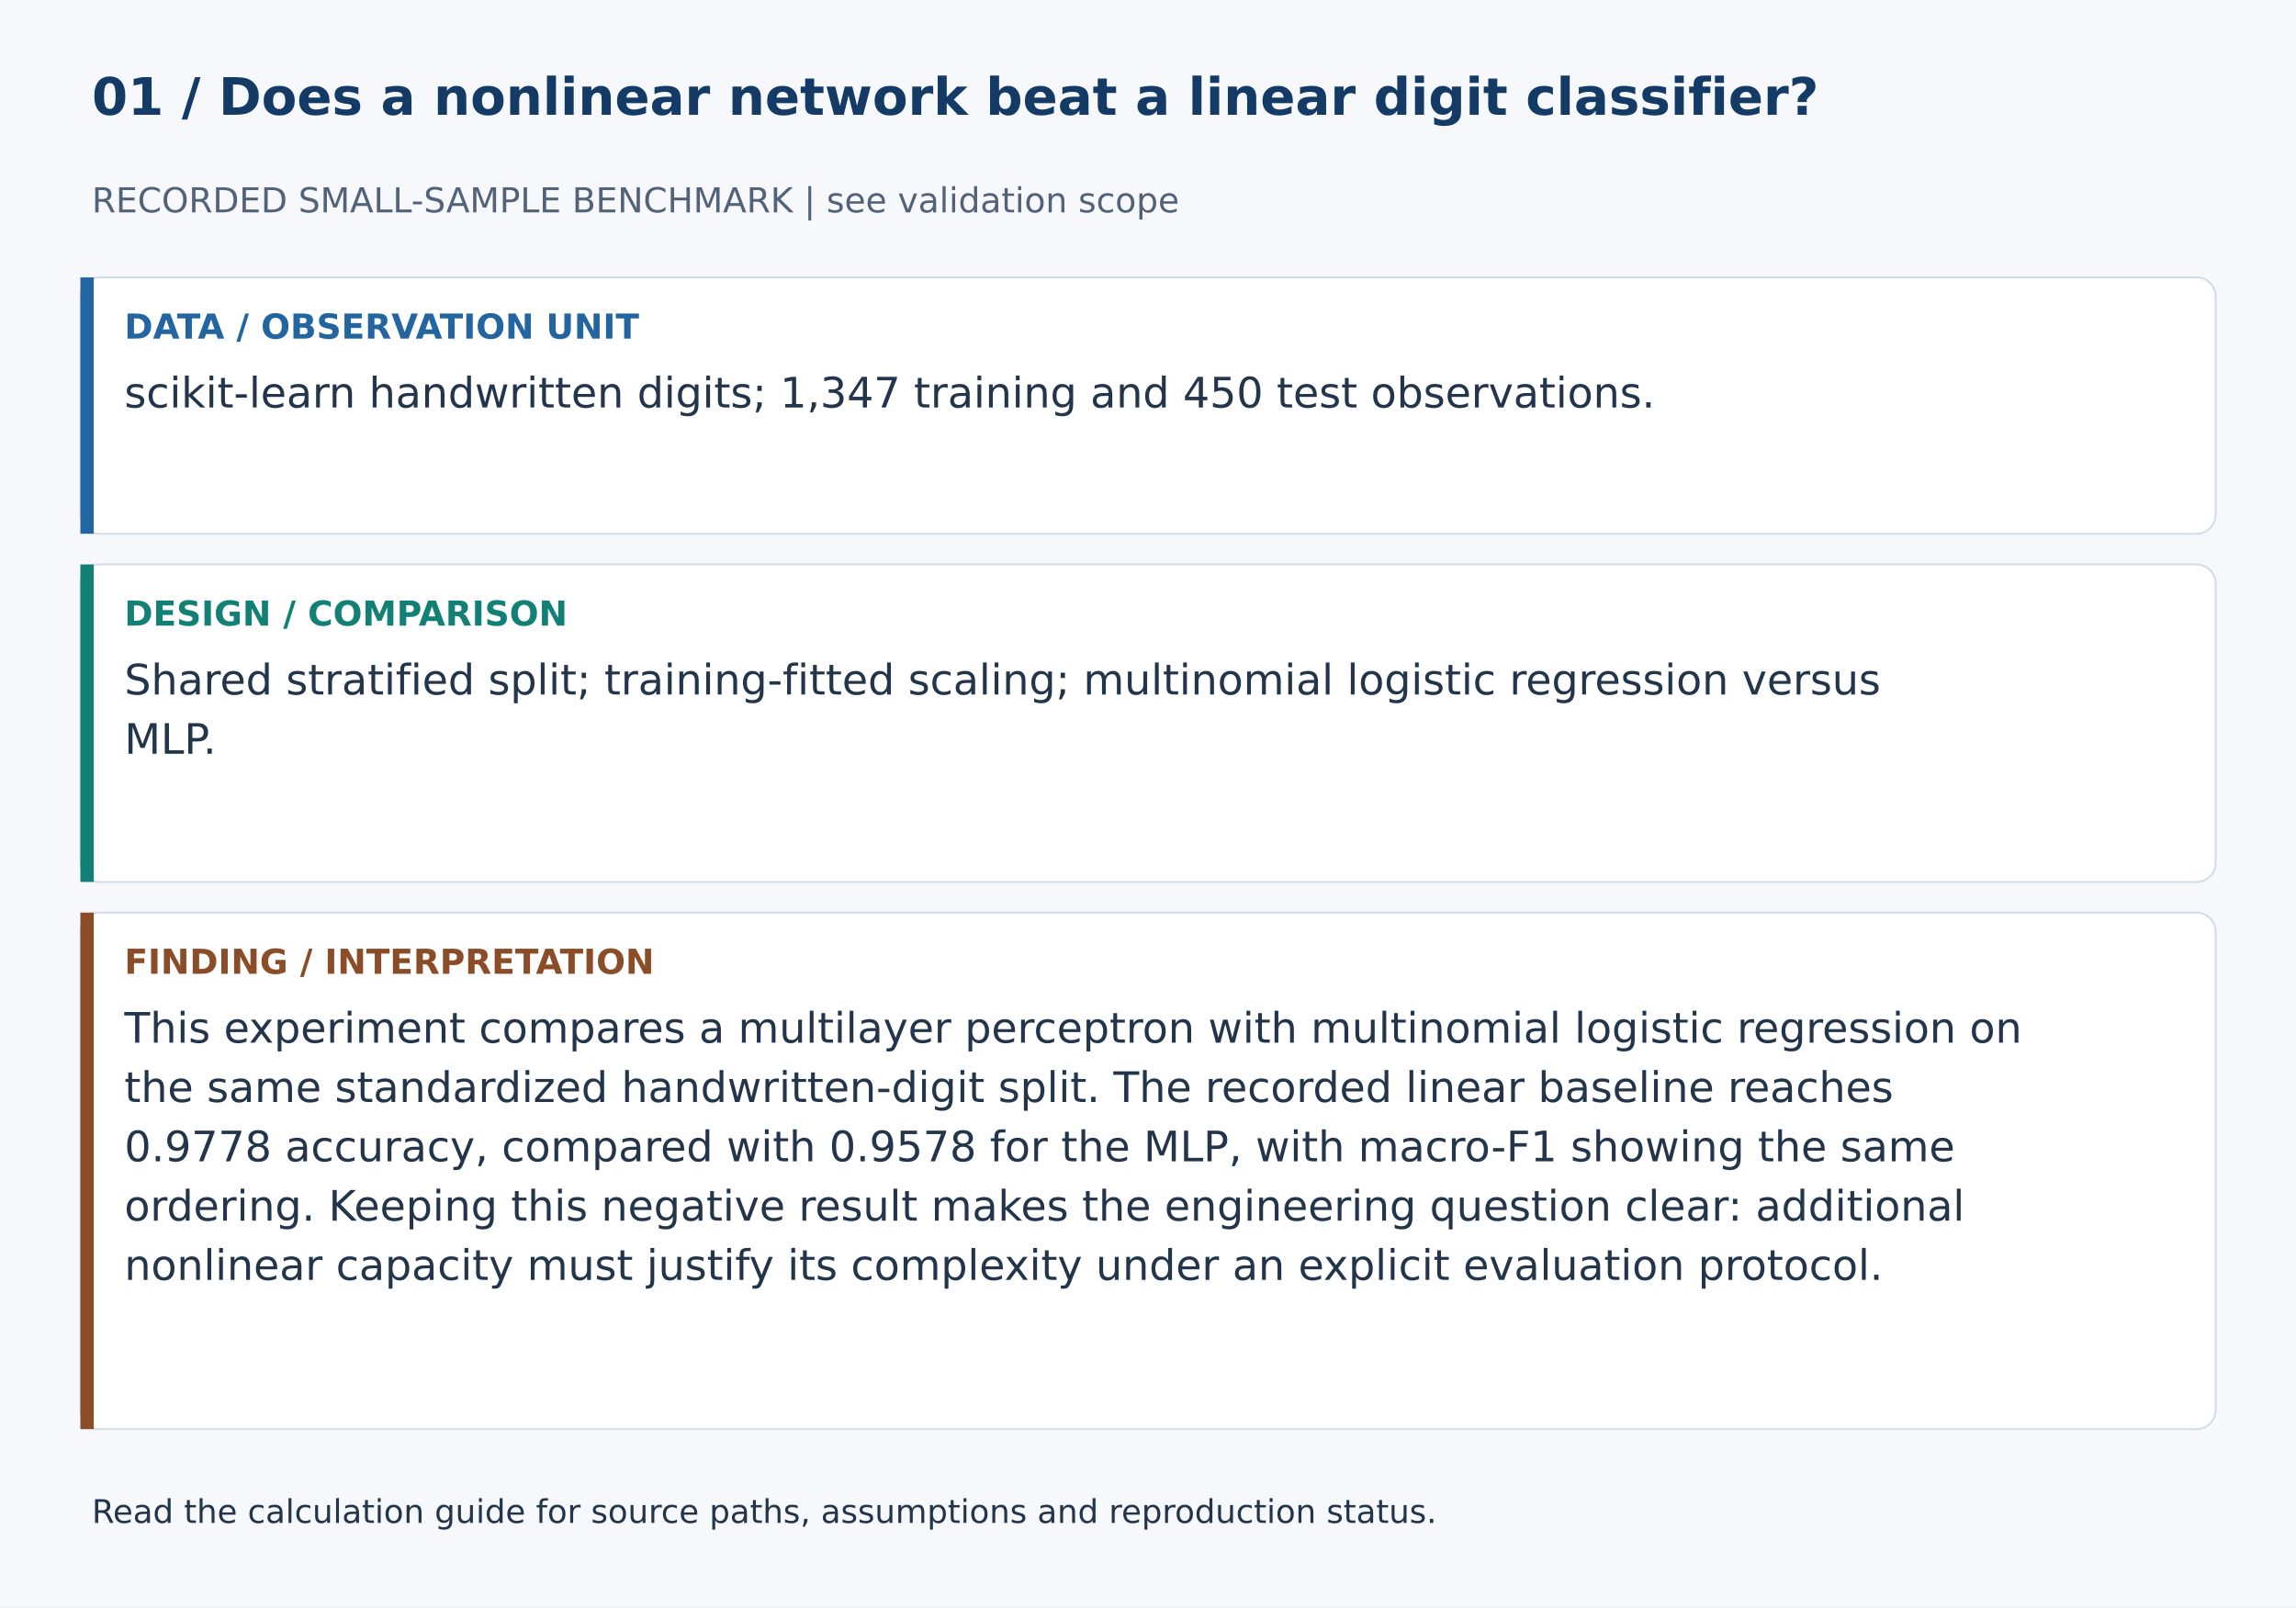
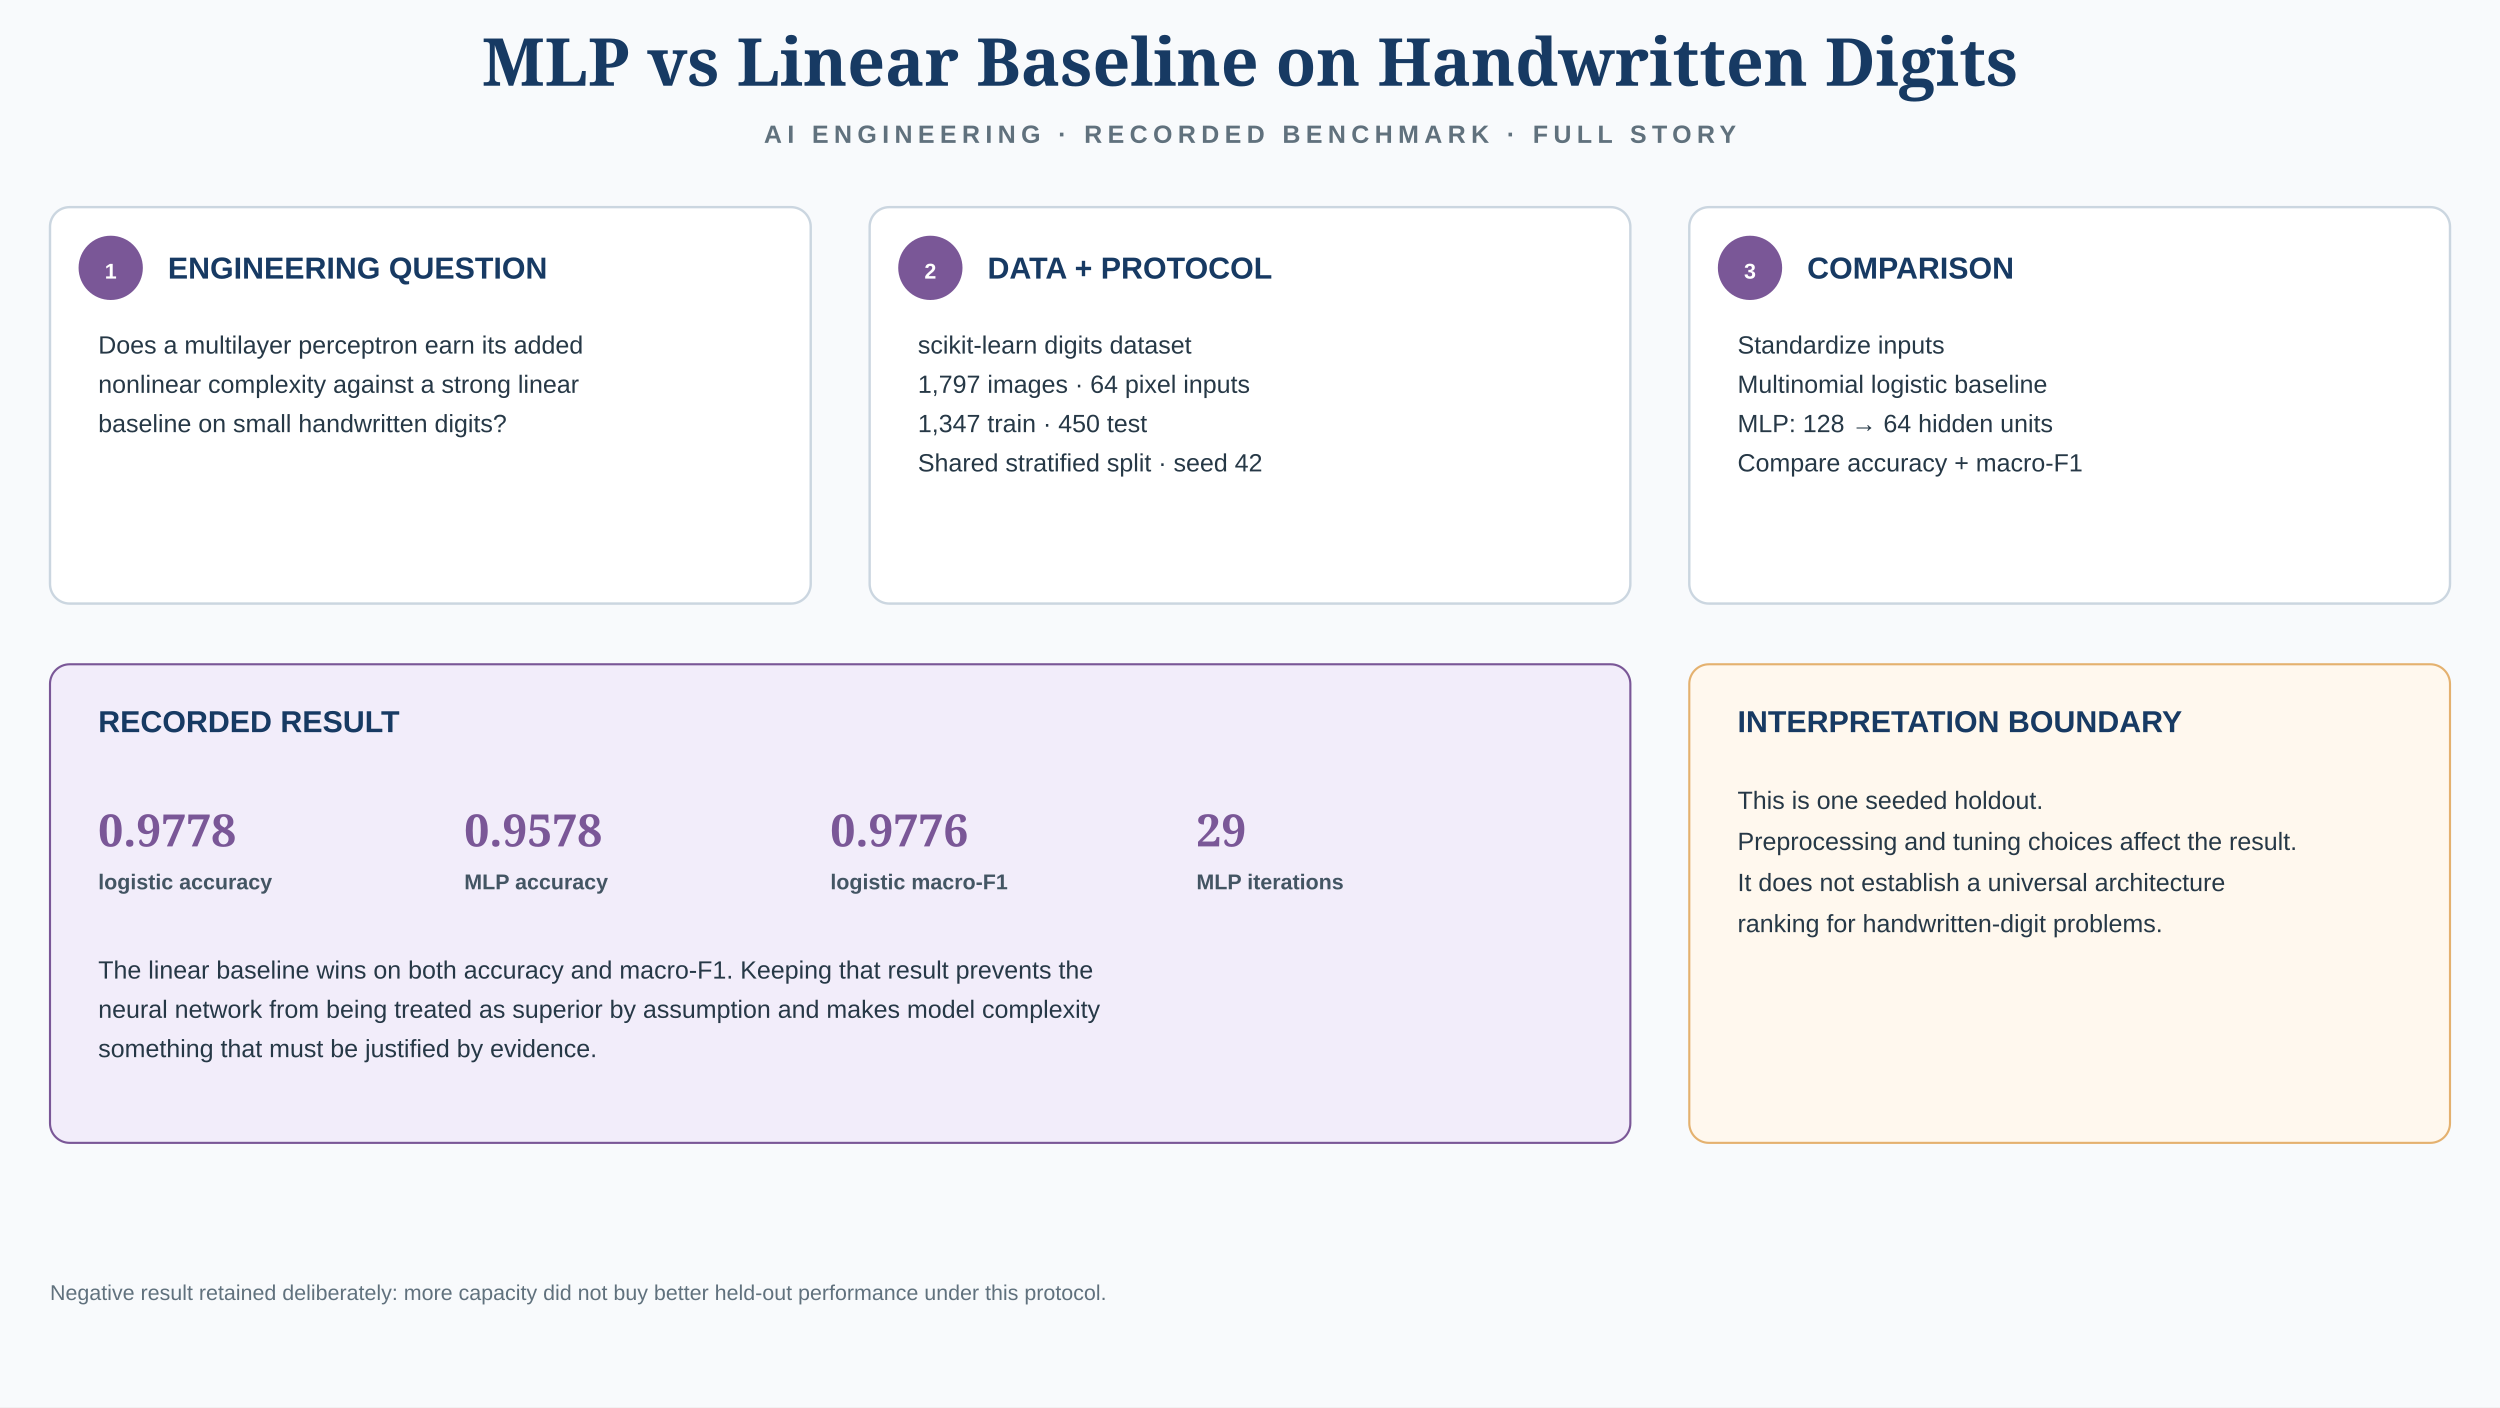
- <svg xmlns="http://www.w3.org/2000/svg" width="1200" height="840" viewBox="0 0 1200 840" role="img">
-   <rect width="1200" height="840" fill="#f6f8fc" />
-   <text x="48" y="60" font-family="DejaVu Sans,Arial,sans-serif" font-size="27" fill="#133b65" font-weight="700">01 / Does a nonlinear network beat a linear digit classifier?</text>
-   <text x="48" y="111" font-family="DejaVu Sans,Arial,sans-serif" font-size="18" fill="#526278" font-weight="400">RECORDED SMALL-SAMPLE BENCHMARK | see validation scope</text>
-   <rect x="42" y="145" width="1116" height="134" rx="10" fill="white" stroke="#d2dce7" />
-   <rect x="42" y="145" width="7" height="134" fill="#2365a0" />
-   <text x="65" y="177" font-family="DejaVu Sans,Arial,sans-serif" font-size="18" fill="#2365a0" font-weight="700">DATA / OBSERVATION UNIT</text>
-   <text x="65" y="213" font-family="DejaVu Sans,Arial,sans-serif" font-size="22" fill="#23354b" font-weight="400">scikit-learn handwritten digits; 1,347 training and 450 test observations.</text>
-   <rect x="42" y="295" width="1116" height="166" rx="10" fill="white" stroke="#d2dce7" />
-   <rect x="42" y="295" width="7" height="166" fill="#128075" />
-   <text x="65" y="327" font-family="DejaVu Sans,Arial,sans-serif" font-size="18" fill="#128075" font-weight="700">DESIGN / COMPARISON</text>
-   <text x="65" y="363" font-family="DejaVu Sans,Arial,sans-serif" font-size="22" fill="#23354b" font-weight="400">Shared stratified split; training-fitted scaling; multinomial logistic regression versus</text>
-   <text x="65" y="394" font-family="DejaVu Sans,Arial,sans-serif" font-size="22" fill="#23354b" font-weight="400">MLP.</text>
-   <rect x="42" y="477" width="1116" height="270" rx="10" fill="white" stroke="#d2dce7" />
-   <rect x="42" y="477" width="7" height="270" fill="#8b4d27" />
-   <text x="65" y="509" font-family="DejaVu Sans,Arial,sans-serif" font-size="18" fill="#8b4d27" font-weight="700">FINDING / INTERPRETATION</text>
-   <text x="65" y="545" font-family="DejaVu Sans,Arial,sans-serif" font-size="22" fill="#23354b" font-weight="400">This experiment compares a multilayer perceptron with multinomial logistic regression on</text>
-   <text x="65" y="576" font-family="DejaVu Sans,Arial,sans-serif" font-size="22" fill="#23354b" font-weight="400">the same standardized handwritten-digit split. The recorded linear baseline reaches</text>
-   <text x="65" y="607" font-family="DejaVu Sans,Arial,sans-serif" font-size="22" fill="#23354b" font-weight="400">0.9778 accuracy, compared with 0.9578 for the MLP, with macro-F1 showing the same</text>
-   <text x="65" y="638" font-family="DejaVu Sans,Arial,sans-serif" font-size="22" fill="#23354b" font-weight="400">ordering. Keeping this negative result makes the engineering question clear: additional</text>
-   <text x="65" y="669" font-family="DejaVu Sans,Arial,sans-serif" font-size="22" fill="#23354b" font-weight="400">nonlinear capacity must justify its complexity under an explicit evaluation protocol.</text>
-   <text x="48" y="796" font-family="DejaVu Sans,Arial,sans-serif" font-size="17" fill="#23354b" font-weight="400">Read the calculation guide for source paths, assumptions and reproduction status.</text>
+ <svg xmlns="http://www.w3.org/2000/svg" viewBox="0 0 1400 788" role="img" aria-labelledby="title desc">
+   <rect width="1400" height="788" fill="#F8FAFC" />
+   <style>.t{font:700 37px Georgia,serif;fill:#173A63}.s{font:600 14px Arial,sans-serif;fill:#60717D;letter-spacing:3px}.h{font:700 17px Arial,sans-serif;fill:#173A63}.b{font:14px Arial,sans-serif;fill:#263846}.sm{font:12px Arial,sans-serif;fill:#60717D}.c{fill:#fff;stroke:#CBD6E0;stroke-width:1.35}.a{fill:#7A5797}.soft{fill:#F2EDFA;stroke:#7A5797;stroke-width:1.2}.w{fill:#FFF8EE;stroke:#E4B16F;stroke-width:1.2}.m{font:700 25px Georgia,serif;fill:#7A5797}.ml{font:600 12px Arial,sans-serif;fill:#435563}</style>
+   <text x="700" y="48" text-anchor="middle" class="t">MLP vs Linear Baseline on Handwritten Digits</text>
+   <text x="700" y="80" text-anchor="middle" class="s">AI ENGINEERING · RECORDED BENCHMARK · FULL STORY</text>
+   <rect x="28" y="116" width="426" height="222" rx="11" class="c" />
+   <circle cx="62" cy="150" r="18" class="a" />
+   <text x="62" y="156" text-anchor="middle" fill="#fff" font-family="Arial" font-weight="700">1</text>
+   <text x="94" y="156" class="h">ENGINEERING QUESTION</text>
+   <text x="55" y="198" class="b">
+     <tspan x="55">Does a multilayer perceptron earn its added</tspan>
+     <tspan x="55" dy="22">nonlinear complexity against a strong linear</tspan>
+     <tspan x="55" dy="22">baseline on small handwritten digits?</tspan>
+   </text>
+   <rect x="487" y="116" width="426" height="222" rx="11" class="c" />
+   <circle cx="521" cy="150" r="18" class="a" />
+   <text x="521" y="156" text-anchor="middle" fill="#fff" font-family="Arial" font-weight="700">2</text>
+   <text x="553" y="156" class="h">DATA + PROTOCOL</text>
+   <text x="514" y="198" class="b">
+     <tspan x="514">scikit-learn digits dataset</tspan>
+     <tspan x="514" dy="22">1,797 images · 64 pixel inputs</tspan>
+     <tspan x="514" dy="22">1,347 train · 450 test</tspan>
+     <tspan x="514" dy="22">Shared stratified split · seed 42</tspan>
+   </text>
+   <rect x="946" y="116" width="426" height="222" rx="11" class="c" />
+   <circle cx="980" cy="150" r="18" class="a" />
+   <text x="980" y="156" text-anchor="middle" fill="#fff" font-family="Arial" font-weight="700">3</text>
+   <text x="1012" y="156" class="h">COMPARISON</text>
+   <text x="973" y="198" class="b">
+     <tspan x="973">Standardize inputs</tspan>
+     <tspan x="973" dy="22">Multinomial logistic baseline</tspan>
+     <tspan x="973" dy="22">MLP: 128 → 64 hidden units</tspan>
+     <tspan x="973" dy="22">Compare accuracy + macro-F1</tspan>
+   </text>
+   <rect x="28" y="372" width="885" height="268" rx="11" class="soft" />
+   <text x="55" y="410" class="h">RECORDED RESULT</text>
+   <text x="55" y="474" class="m">0.9778</text>
+   <text x="55" y="498" class="ml">logistic accuracy</text>
+   <text x="260" y="474" class="m">0.9578</text>
+   <text x="260" y="498" class="ml">MLP accuracy</text>
+   <text x="465" y="474" class="m">0.9776</text>
+   <text x="465" y="498" class="ml">logistic macro-F1</text>
+   <text x="670" y="474" class="m">29</text>
+   <text x="670" y="498" class="ml">MLP iterations</text>
+   <text x="55" y="548" class="b">
+     <tspan x="55">The linear baseline wins on both accuracy and macro-F1. Keeping that result prevents the</tspan>
+     <tspan x="55" dy="22">neural network from being treated as superior by assumption and makes model complexity</tspan>
+     <tspan x="55" dy="22">something that must be justified by evidence.</tspan>
+   </text>
+   <rect x="946" y="372" width="426" height="268" rx="11" class="w" />
+   <text x="973" y="410" class="h">INTERPRETATION BOUNDARY</text>
+   <text x="973" y="453" class="b">
+     <tspan x="973">This is one seeded holdout.</tspan>
+     <tspan x="973" dy="23">Preprocessing and tuning choices affect the result.</tspan>
+     <tspan x="973" dy="23">It does not establish a universal architecture</tspan>
+     <tspan x="973" dy="23">ranking for handwritten-digit problems.</tspan>
+   </text>
+   <text x="28" y="728" class="sm">Negative result retained deliberately: more capacity did not buy better held-out performance under this protocol.</text>
</svg>
